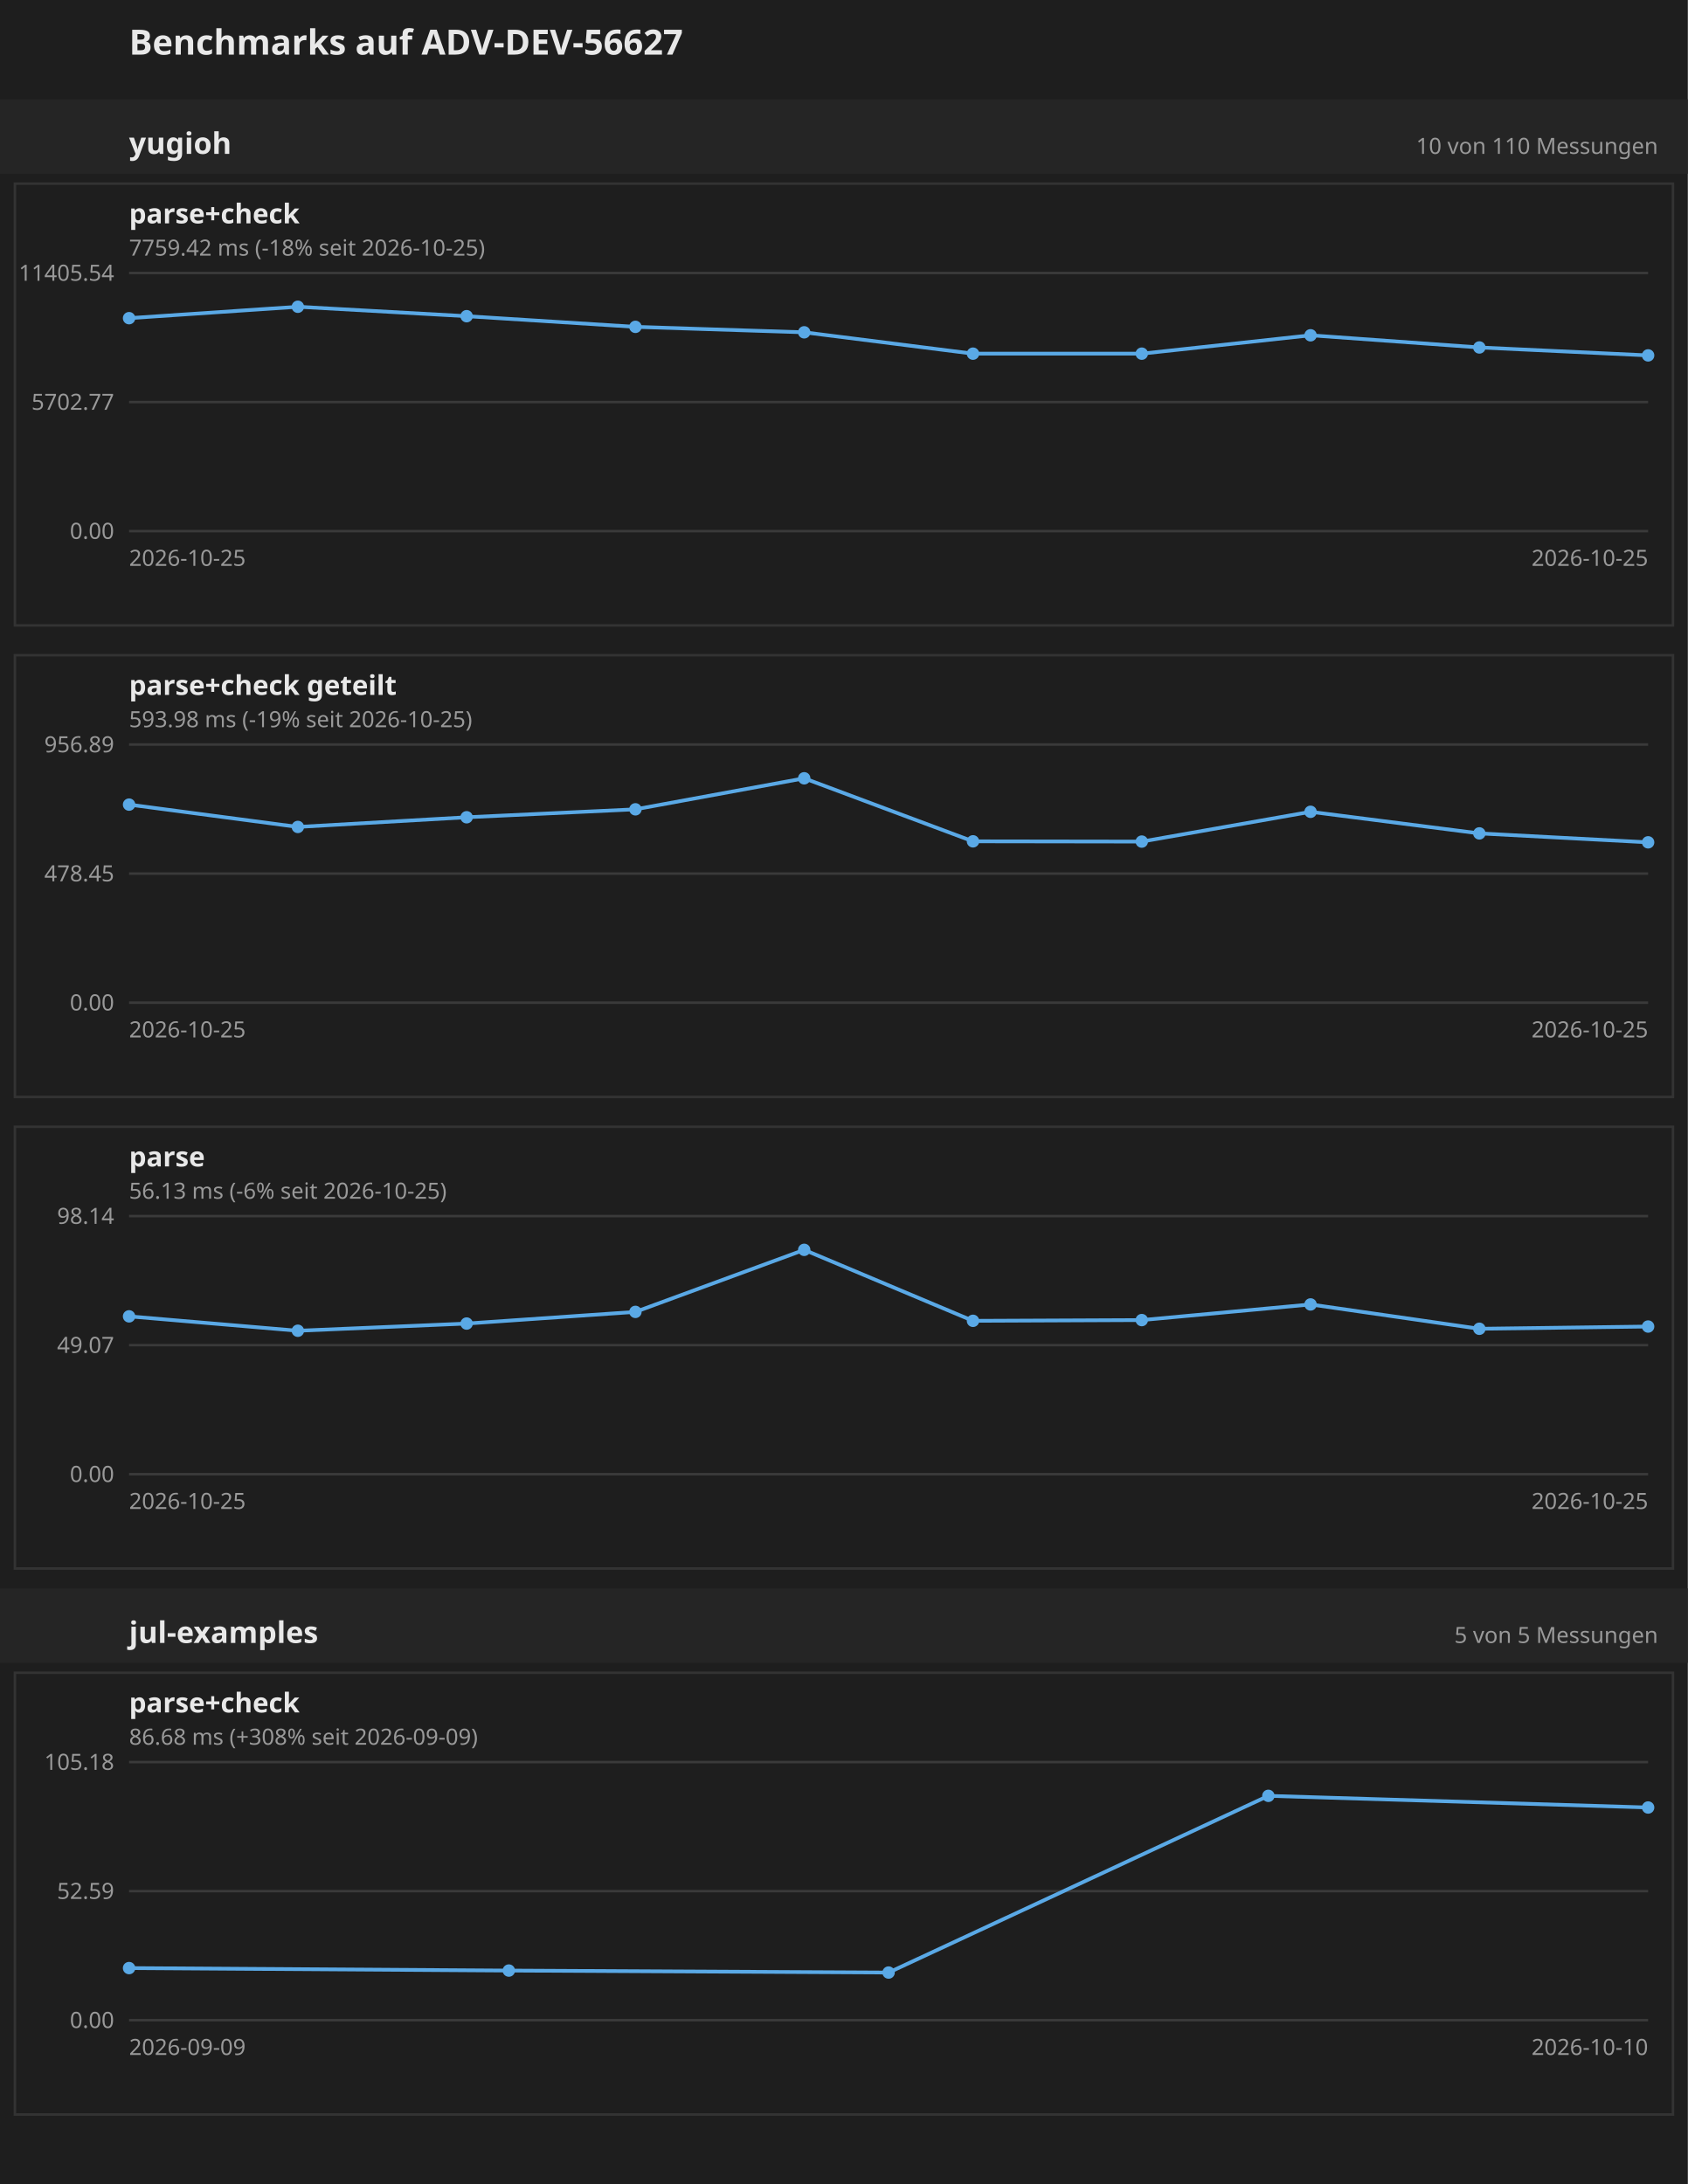
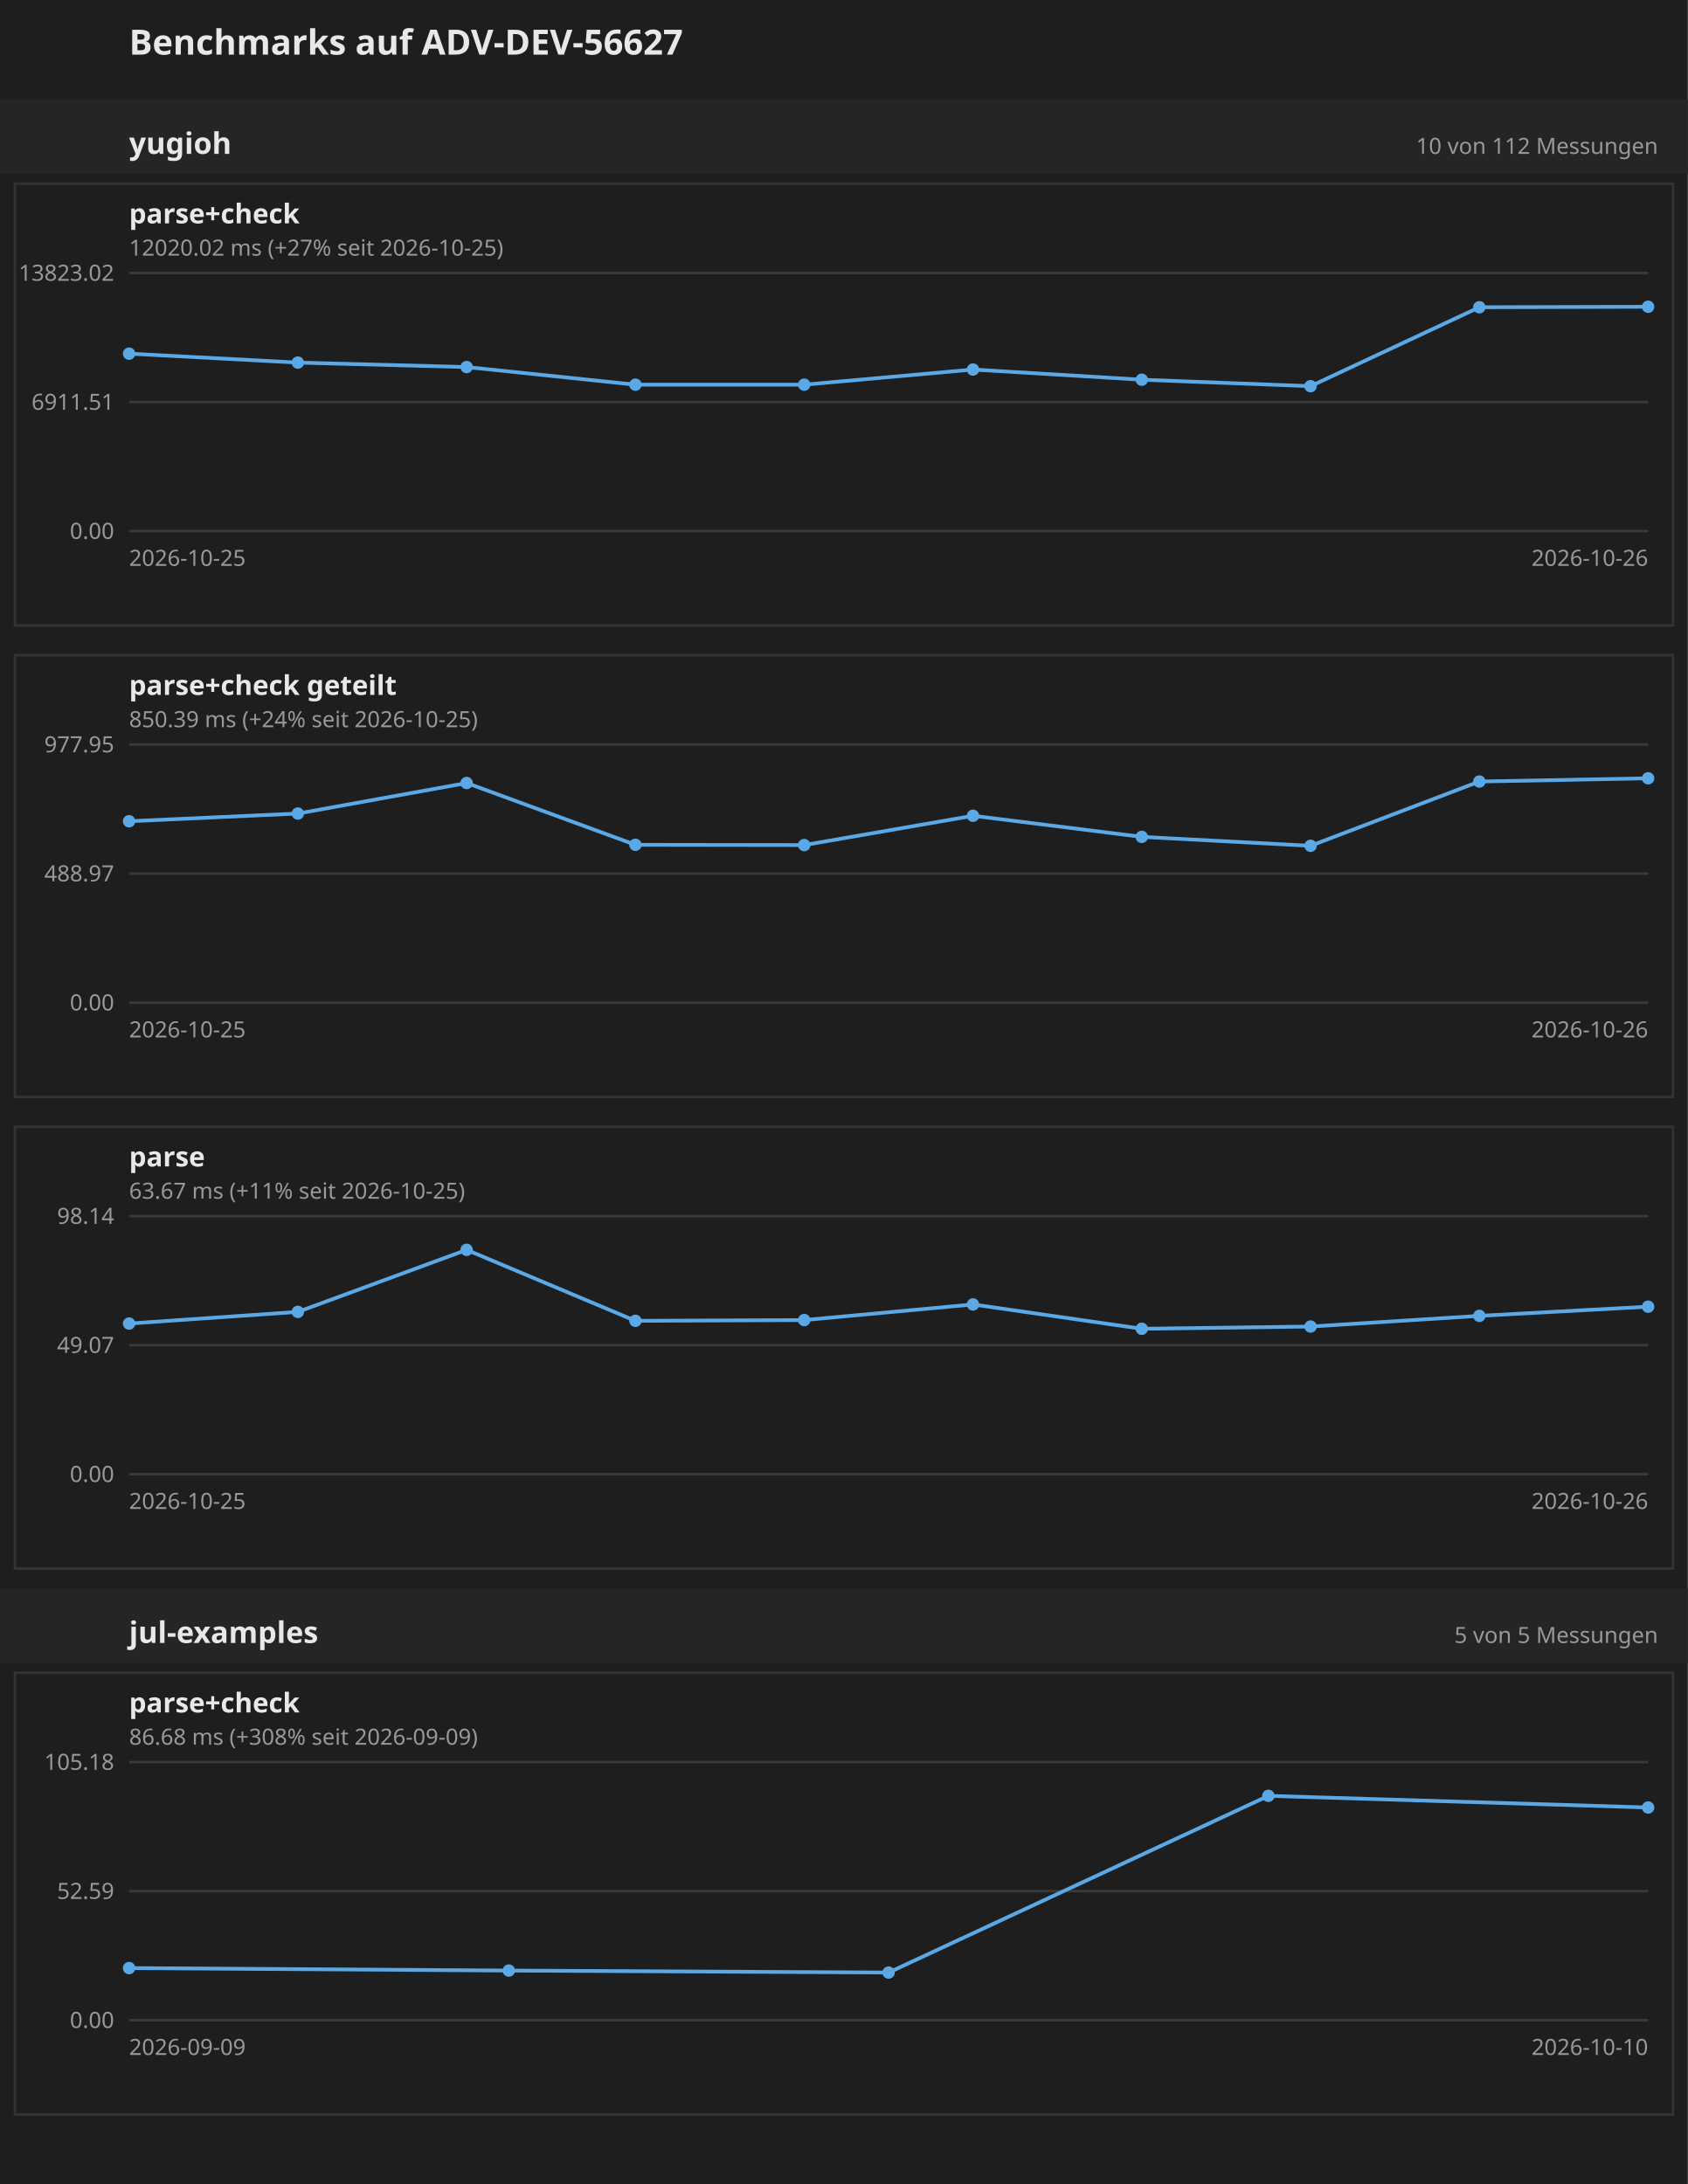
<svg xmlns="http://www.w3.org/2000/svg" width="680" height="880" font-family="sans-serif">
  <rect width="680" height="880" fill="#1e1e1e" />
  <text x="52" y="22" font-size="14" font-weight="bold" fill="#e8e8e8">Benchmarks auf ADV-DEV-56627</text>
  <g transform="translate(0 40)">
    <rect x="0" y="0" width="680" height="30" fill="#252525" />
    <text x="52" y="22" font-size="12" font-weight="bold" fill="#e8e8e8">yugioh</text>
-     <text x="668" y="22" text-anchor="end" font-size="9" fill="#999">10 von 110 Messungen</text>
+     <text x="668" y="22" text-anchor="end" font-size="9" fill="#999">10 von 112 Messungen</text>
    <g transform="translate(0 30)">
      <g transform="translate(0 0)">
        <rect x="6" y="4" width="668" height="178" fill="none" stroke="#333" />
        <text x="52" y="20" font-size="11" font-weight="bold" fill="#e8e8e8">parse+check</text>
-         <text x="52" y="33" font-size="9" fill="#999">7759.42 ms (-18% seit 2026-10-25)</text>
+         <text x="52" y="33" font-size="9" fill="#999">12020.02 ms (+27% seit 2026-10-25)</text>
        <line x1="52" y1="144.0" x2="664" y2="144.0" stroke="#3a3a3a" />
        <text x="46" y="144.0" text-anchor="end" dominant-baseline="middle" font-size="9" fill="#999">0.00</text>
        <line x1="52" y1="92.0" x2="664" y2="92.0" stroke="#3a3a3a" />
-         <text x="46" y="92.0" text-anchor="end" dominant-baseline="middle" font-size="9" fill="#999">5702.77</text>
+         <text x="46" y="92.0" text-anchor="end" dominant-baseline="middle" font-size="9" fill="#999">6911.51</text>
        <line x1="52" y1="40.0" x2="664" y2="40.0" stroke="#3a3a3a" />
-         <text x="46" y="40.0" text-anchor="end" dominant-baseline="middle" font-size="9" fill="#999">11405.54</text>
+         <text x="46" y="40.0" text-anchor="end" dominant-baseline="middle" font-size="9" fill="#999">13823.02</text>
        <text x="52" y="158" font-size="9" fill="#999">2026-10-25</text>
-         <text x="664" y="158" text-anchor="end" font-size="9" fill="#999">2026-10-25</text>
-         <polyline fill="none" stroke="#5aa9e6" stroke-width="1.5" points="52.0,58.2 120.0,53.6 188.0,57.4 256.0,61.7 324.0,63.9 392.0,72.5 460.0,72.5 528.0,65.1 596.0,70.0 664.0,73.2" />
-         <circle cx="52.0" cy="58.2" r="2.5" fill="#5aa9e6" />
-         <circle cx="120.0" cy="53.6" r="2.5" fill="#5aa9e6" />
-         <circle cx="188.0" cy="57.4" r="2.5" fill="#5aa9e6" />
-         <circle cx="256.0" cy="61.7" r="2.5" fill="#5aa9e6" />
-         <circle cx="324.0" cy="63.9" r="2.5" fill="#5aa9e6" />
-         <circle cx="392.0" cy="72.5" r="2.5" fill="#5aa9e6" />
-         <circle cx="460.0" cy="72.5" r="2.5" fill="#5aa9e6" />
-         <circle cx="528.0" cy="65.1" r="2.5" fill="#5aa9e6" />
-         <circle cx="596.0" cy="70.0" r="2.5" fill="#5aa9e6" />
-         <circle cx="664.0" cy="73.2" r="2.5" fill="#5aa9e6" />
+         <text x="664" y="158" text-anchor="end" font-size="9" fill="#999">2026-10-26</text>
+         <polyline fill="none" stroke="#5aa9e6" stroke-width="1.5" points="52.0,72.5 120.0,76.1 188.0,77.9 256.0,85.0 324.0,85.0 392.0,78.9 460.0,83.0 528.0,85.6 596.0,53.8 664.0,53.6" />
+         <circle cx="52.0" cy="72.5" r="2.5" fill="#5aa9e6" />
+         <circle cx="120.0" cy="76.1" r="2.5" fill="#5aa9e6" />
+         <circle cx="188.0" cy="77.9" r="2.5" fill="#5aa9e6" />
+         <circle cx="256.0" cy="85.0" r="2.5" fill="#5aa9e6" />
+         <circle cx="324.0" cy="85.0" r="2.5" fill="#5aa9e6" />
+         <circle cx="392.0" cy="78.9" r="2.5" fill="#5aa9e6" />
+         <circle cx="460.0" cy="83.0" r="2.5" fill="#5aa9e6" />
+         <circle cx="528.0" cy="85.6" r="2.5" fill="#5aa9e6" />
+         <circle cx="596.0" cy="53.8" r="2.5" fill="#5aa9e6" />
+         <circle cx="664.0" cy="53.6" r="2.5" fill="#5aa9e6" />
      </g>
      <g transform="translate(0 190)">
        <rect x="6" y="4" width="668" height="178" fill="none" stroke="#333" />
        <text x="52" y="20" font-size="11" font-weight="bold" fill="#e8e8e8">parse+check geteilt</text>
-         <text x="52" y="33" font-size="9" fill="#999">593.98 ms (-19% seit 2026-10-25)</text>
+         <text x="52" y="33" font-size="9" fill="#999">850.39 ms (+24% seit 2026-10-25)</text>
        <line x1="52" y1="144.0" x2="664" y2="144.0" stroke="#3a3a3a" />
        <text x="46" y="144.0" text-anchor="end" dominant-baseline="middle" font-size="9" fill="#999">0.00</text>
        <line x1="52" y1="92.0" x2="664" y2="92.0" stroke="#3a3a3a" />
-         <text x="46" y="92.0" text-anchor="end" dominant-baseline="middle" font-size="9" fill="#999">478.45</text>
+         <text x="46" y="92.0" text-anchor="end" dominant-baseline="middle" font-size="9" fill="#999">488.97</text>
        <line x1="52" y1="40.0" x2="664" y2="40.0" stroke="#3a3a3a" />
-         <text x="46" y="40.0" text-anchor="end" dominant-baseline="middle" font-size="9" fill="#999">956.89</text>
+         <text x="46" y="40.0" text-anchor="end" dominant-baseline="middle" font-size="9" fill="#999">977.95</text>
        <text x="52" y="158" font-size="9" fill="#999">2026-10-25</text>
-         <text x="664" y="158" text-anchor="end" font-size="9" fill="#999">2026-10-25</text>
-         <polyline fill="none" stroke="#5aa9e6" stroke-width="1.5" points="52.0,64.2 120.0,73.2 188.0,69.3 256.0,66.1 324.0,53.6 392.0,79.0 460.0,79.1 528.0,67.1 596.0,75.8 664.0,79.4" />
-         <circle cx="52.0" cy="64.2" r="2.5" fill="#5aa9e6" />
-         <circle cx="120.0" cy="73.2" r="2.5" fill="#5aa9e6" />
-         <circle cx="188.0" cy="69.3" r="2.5" fill="#5aa9e6" />
-         <circle cx="256.0" cy="66.1" r="2.5" fill="#5aa9e6" />
-         <circle cx="324.0" cy="53.6" r="2.5" fill="#5aa9e6" />
-         <circle cx="392.0" cy="79.0" r="2.5" fill="#5aa9e6" />
-         <circle cx="460.0" cy="79.1" r="2.5" fill="#5aa9e6" />
-         <circle cx="528.0" cy="67.1" r="2.5" fill="#5aa9e6" />
-         <circle cx="596.0" cy="75.8" r="2.5" fill="#5aa9e6" />
-         <circle cx="664.0" cy="79.4" r="2.5" fill="#5aa9e6" />
+         <text x="664" y="158" text-anchor="end" font-size="9" fill="#999">2026-10-26</text>
+         <polyline fill="none" stroke="#5aa9e6" stroke-width="1.5" points="52.0,70.9 120.0,67.8 188.0,55.5 256.0,80.4 324.0,80.5 392.0,68.7 460.0,77.2 528.0,80.8 596.0,54.9 664.0,53.6" />
+         <circle cx="52.0" cy="70.9" r="2.5" fill="#5aa9e6" />
+         <circle cx="120.0" cy="67.8" r="2.5" fill="#5aa9e6" />
+         <circle cx="188.0" cy="55.5" r="2.5" fill="#5aa9e6" />
+         <circle cx="256.0" cy="80.4" r="2.5" fill="#5aa9e6" />
+         <circle cx="324.0" cy="80.5" r="2.5" fill="#5aa9e6" />
+         <circle cx="392.0" cy="68.7" r="2.5" fill="#5aa9e6" />
+         <circle cx="460.0" cy="77.2" r="2.5" fill="#5aa9e6" />
+         <circle cx="528.0" cy="80.8" r="2.5" fill="#5aa9e6" />
+         <circle cx="596.0" cy="54.9" r="2.5" fill="#5aa9e6" />
+         <circle cx="664.0" cy="53.6" r="2.5" fill="#5aa9e6" />
      </g>
      <g transform="translate(0 380)">
        <rect x="6" y="4" width="668" height="178" fill="none" stroke="#333" />
        <text x="52" y="20" font-size="11" font-weight="bold" fill="#e8e8e8">parse</text>
-         <text x="52" y="33" font-size="9" fill="#999">56.13 ms (-6% seit 2026-10-25)</text>
+         <text x="52" y="33" font-size="9" fill="#999">63.67 ms (+11% seit 2026-10-25)</text>
        <line x1="52" y1="144.0" x2="664" y2="144.0" stroke="#3a3a3a" />
        <text x="46" y="144.0" text-anchor="end" dominant-baseline="middle" font-size="9" fill="#999">0.00</text>
        <line x1="52" y1="92.0" x2="664" y2="92.0" stroke="#3a3a3a" />
        <text x="46" y="92.0" text-anchor="end" dominant-baseline="middle" font-size="9" fill="#999">49.07</text>
        <line x1="52" y1="40.0" x2="664" y2="40.0" stroke="#3a3a3a" />
        <text x="46" y="40.0" text-anchor="end" dominant-baseline="middle" font-size="9" fill="#999">98.14</text>
        <text x="52" y="158" font-size="9" fill="#999">2026-10-25</text>
-         <text x="664" y="158" text-anchor="end" font-size="9" fill="#999">2026-10-25</text>
-         <polyline fill="none" stroke="#5aa9e6" stroke-width="1.5" points="52.0,80.4 120.0,86.2 188.0,83.3 256.0,78.6 324.0,53.6 392.0,82.2 460.0,81.9 528.0,75.6 596.0,85.4 664.0,84.5" />
-         <circle cx="52.0" cy="80.4" r="2.5" fill="#5aa9e6" />
-         <circle cx="120.0" cy="86.2" r="2.5" fill="#5aa9e6" />
-         <circle cx="188.0" cy="83.3" r="2.5" fill="#5aa9e6" />
-         <circle cx="256.0" cy="78.6" r="2.5" fill="#5aa9e6" />
-         <circle cx="324.0" cy="53.6" r="2.5" fill="#5aa9e6" />
-         <circle cx="392.0" cy="82.2" r="2.5" fill="#5aa9e6" />
-         <circle cx="460.0" cy="81.9" r="2.5" fill="#5aa9e6" />
-         <circle cx="528.0" cy="75.6" r="2.5" fill="#5aa9e6" />
-         <circle cx="596.0" cy="85.4" r="2.5" fill="#5aa9e6" />
-         <circle cx="664.0" cy="84.5" r="2.5" fill="#5aa9e6" />
+         <text x="664" y="158" text-anchor="end" font-size="9" fill="#999">2026-10-26</text>
+         <polyline fill="none" stroke="#5aa9e6" stroke-width="1.5" points="52.0,83.3 120.0,78.6 188.0,53.6 256.0,82.2 324.0,81.9 392.0,75.6 460.0,85.4 528.0,84.5 596.0,80.2 664.0,76.5" />
+         <circle cx="52.0" cy="83.3" r="2.5" fill="#5aa9e6" />
+         <circle cx="120.0" cy="78.6" r="2.5" fill="#5aa9e6" />
+         <circle cx="188.0" cy="53.6" r="2.5" fill="#5aa9e6" />
+         <circle cx="256.0" cy="82.2" r="2.5" fill="#5aa9e6" />
+         <circle cx="324.0" cy="81.9" r="2.5" fill="#5aa9e6" />
+         <circle cx="392.0" cy="75.6" r="2.5" fill="#5aa9e6" />
+         <circle cx="460.0" cy="85.4" r="2.5" fill="#5aa9e6" />
+         <circle cx="528.0" cy="84.5" r="2.5" fill="#5aa9e6" />
+         <circle cx="596.0" cy="80.2" r="2.5" fill="#5aa9e6" />
+         <circle cx="664.0" cy="76.5" r="2.5" fill="#5aa9e6" />
      </g>
    </g>
  </g>
  <g transform="translate(0 640)">
    <rect x="0" y="0" width="680" height="30" fill="#252525" />
    <text x="52" y="22" font-size="12" font-weight="bold" fill="#e8e8e8">jul-examples</text>
    <text x="668" y="22" text-anchor="end" font-size="9" fill="#999">5 von 5 Messungen</text>
    <g transform="translate(0 30)">
      <g transform="translate(0 0)">
        <rect x="6" y="4" width="668" height="178" fill="none" stroke="#333" />
        <text x="52" y="20" font-size="11" font-weight="bold" fill="#e8e8e8">parse+check</text>
        <text x="52" y="33" font-size="9" fill="#999">86.68 ms (+308% seit 2026-09-09)</text>
        <line x1="52" y1="144.0" x2="664" y2="144.0" stroke="#3a3a3a" />
        <text x="46" y="144.0" text-anchor="end" dominant-baseline="middle" font-size="9" fill="#999">0.00</text>
        <line x1="52" y1="92.0" x2="664" y2="92.0" stroke="#3a3a3a" />
        <text x="46" y="92.0" text-anchor="end" dominant-baseline="middle" font-size="9" fill="#999">52.59</text>
        <line x1="52" y1="40.0" x2="664" y2="40.0" stroke="#3a3a3a" />
        <text x="46" y="40.0" text-anchor="end" dominant-baseline="middle" font-size="9" fill="#999">105.18</text>
        <text x="52" y="158" font-size="9" fill="#999">2026-09-09</text>
        <text x="664" y="158" text-anchor="end" font-size="9" fill="#999">2026-10-10</text>
        <polyline fill="none" stroke="#5aa9e6" stroke-width="1.5" points="52.0,123.0 205.0,124.0 358.0,124.8 511.0,53.6 664.0,58.3" />
        <circle cx="52.0" cy="123.0" r="2.5" fill="#5aa9e6" />
        <circle cx="205.0" cy="124.0" r="2.5" fill="#5aa9e6" />
        <circle cx="358.0" cy="124.8" r="2.5" fill="#5aa9e6" />
        <circle cx="511.0" cy="53.6" r="2.5" fill="#5aa9e6" />
        <circle cx="664.0" cy="58.3" r="2.5" fill="#5aa9e6" />
      </g>
    </g>
  </g>
</svg>
